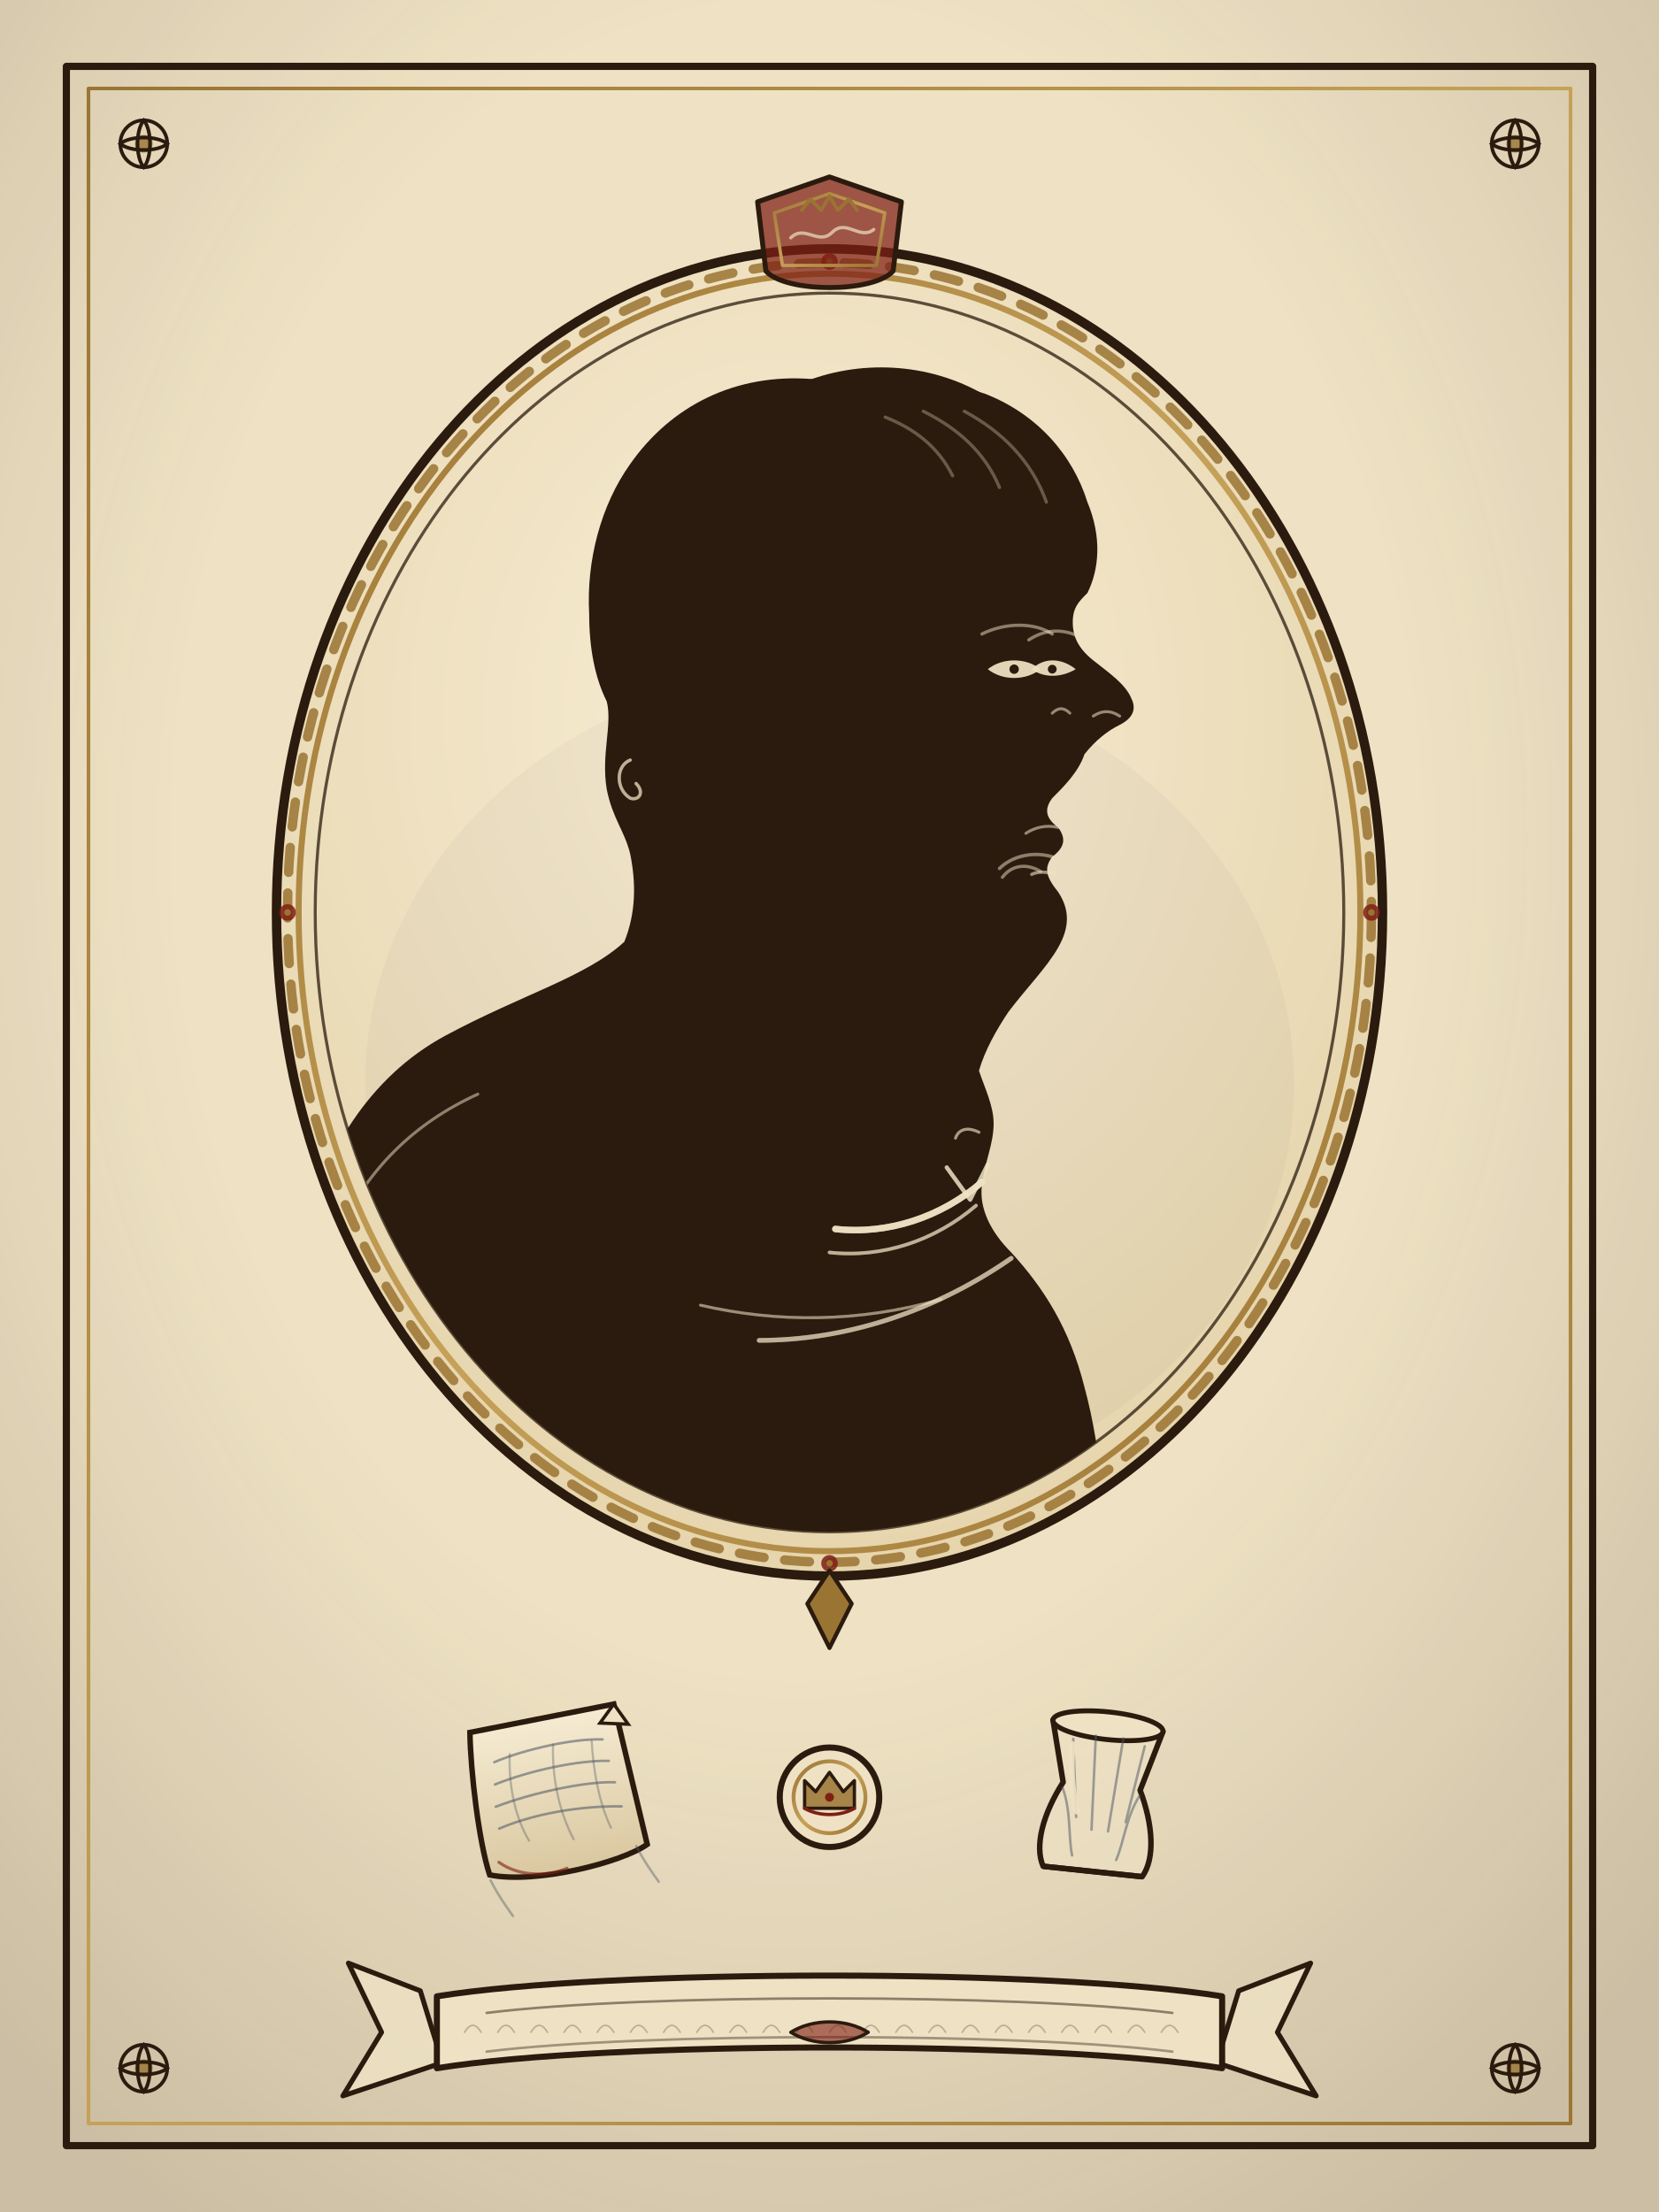
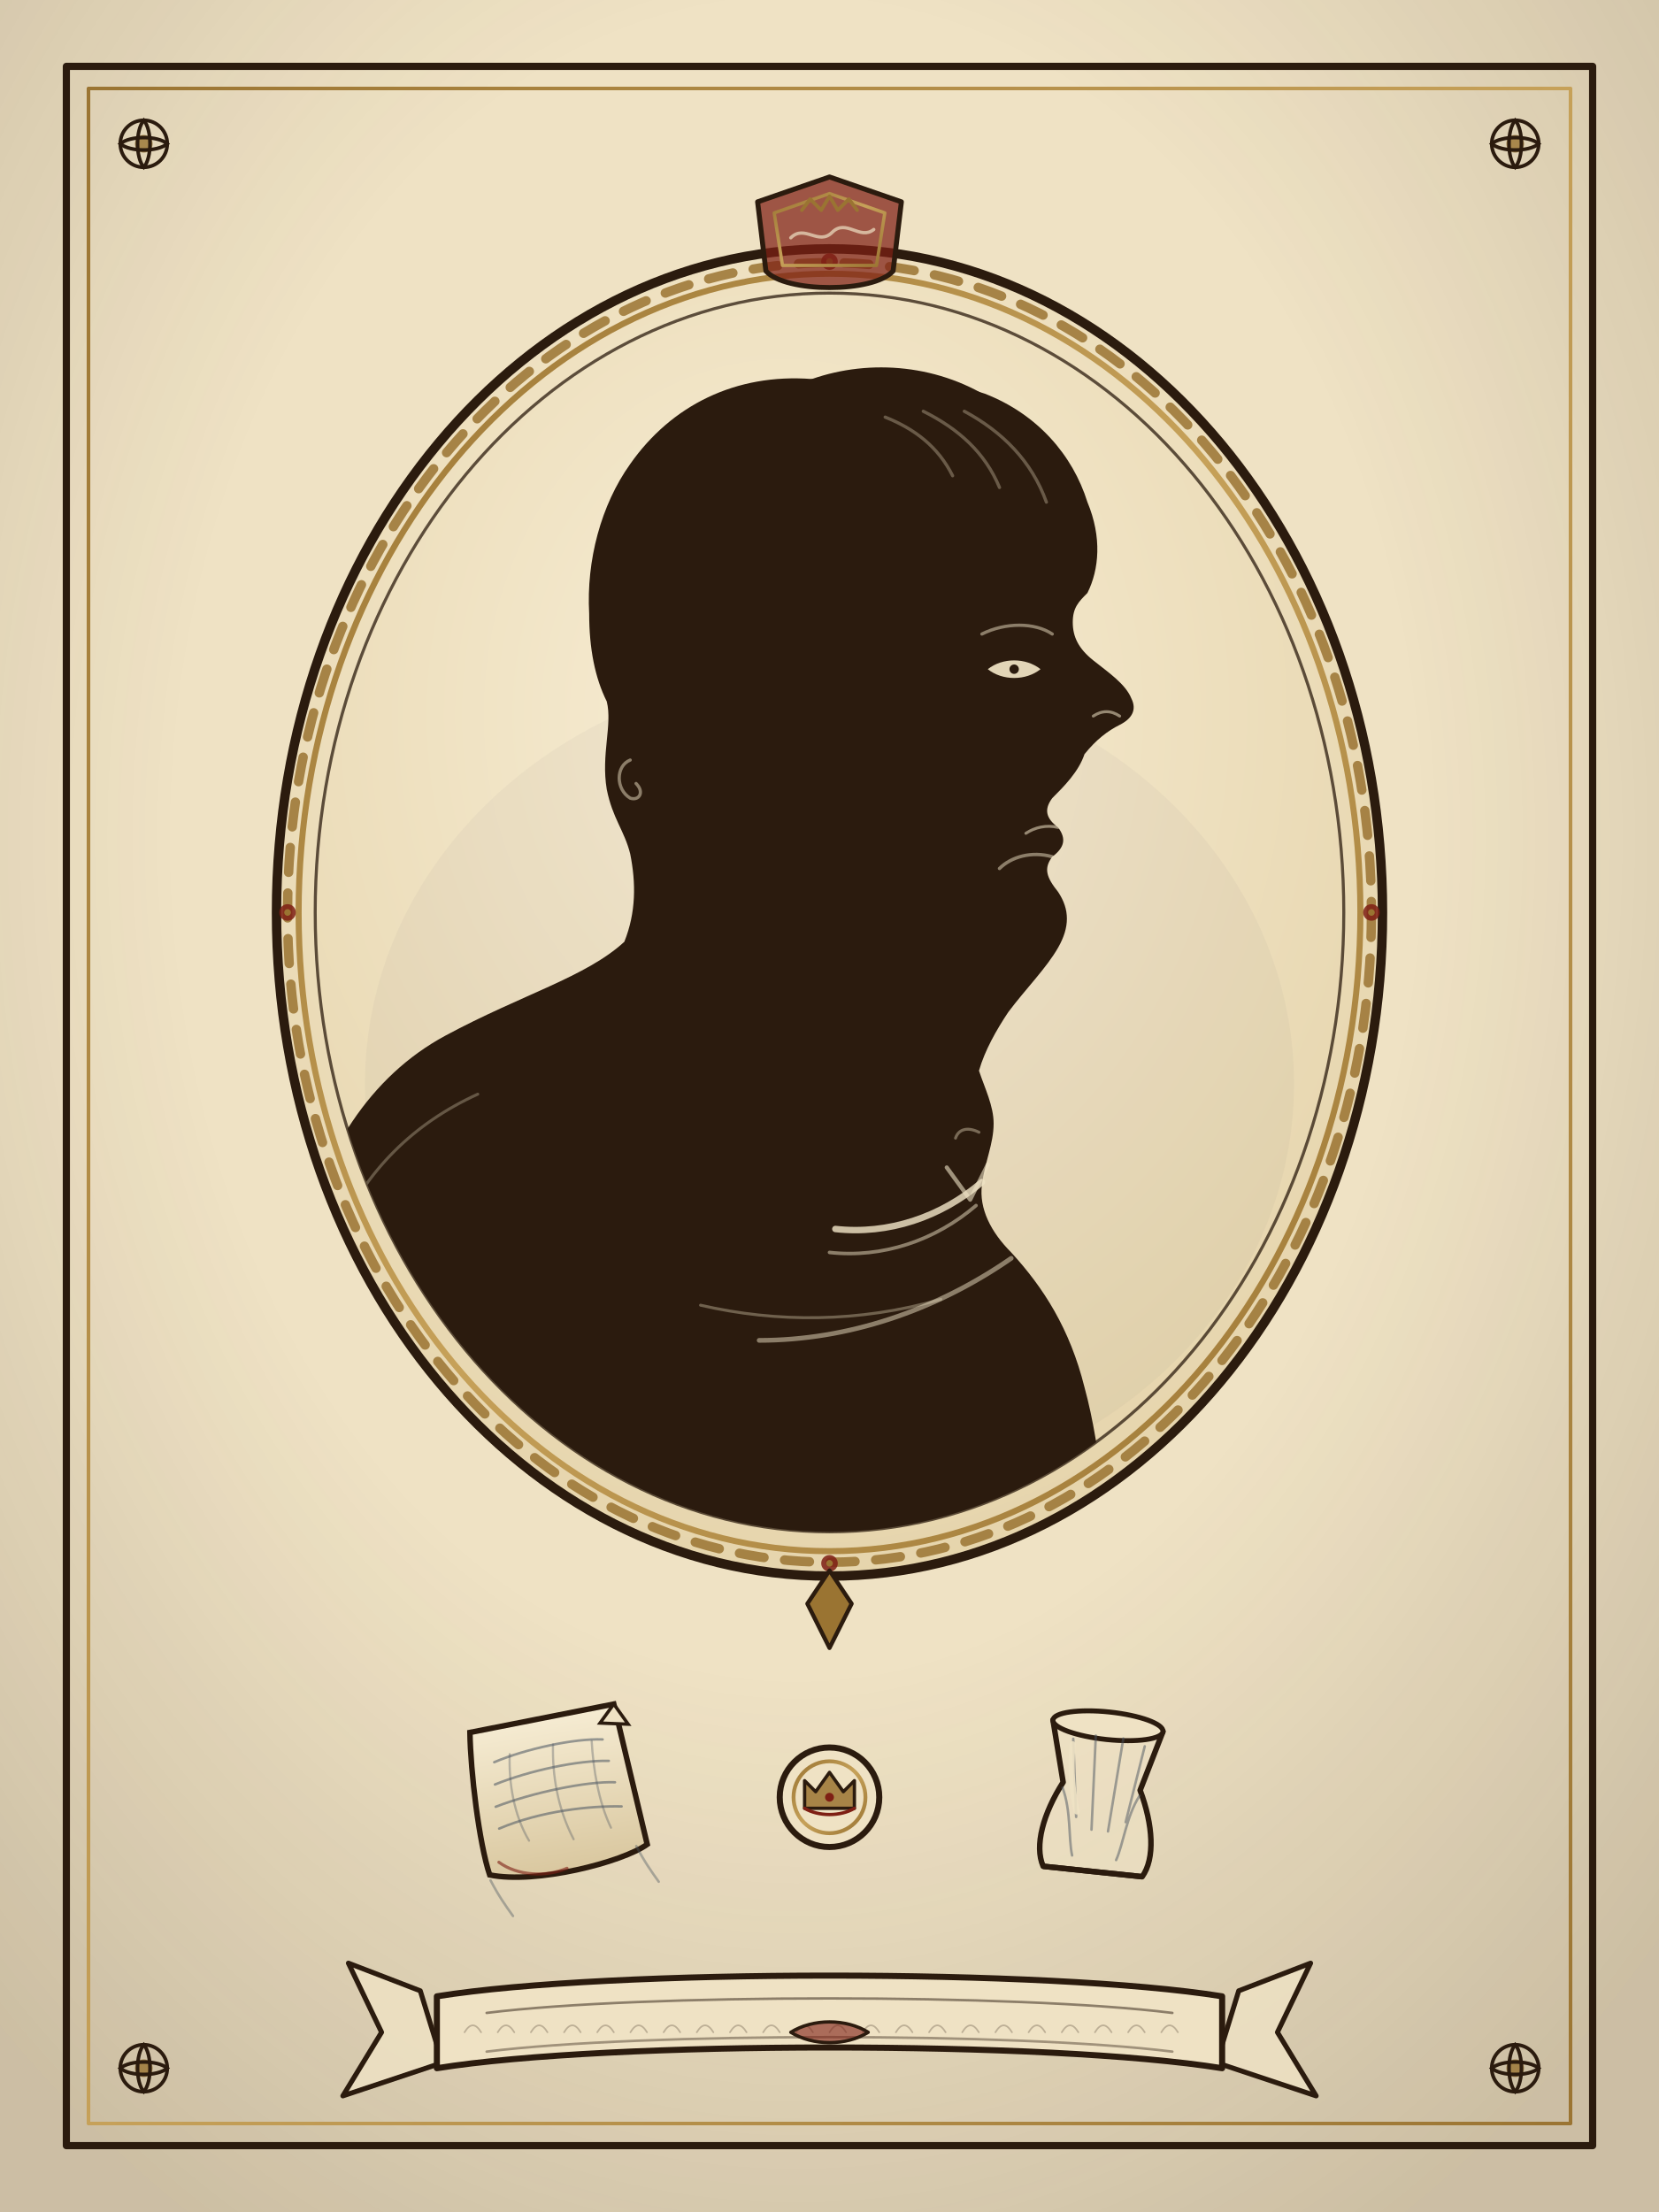
<svg xmlns="http://www.w3.org/2000/svg" viewBox="0 0 600 800" width="600" height="800">
  <defs>
    <radialGradient id="vig" cx="48%" cy="38%" r="72%">
      <stop offset="52%" stop-color="#2b1b0e" stop-opacity="0" />
      <stop offset="100%" stop-color="#2b1b0e" stop-opacity="0.18" />
    </radialGradient>
    <radialGradient id="medalVeno" cx="46%" cy="35%" r="72%">
      <stop offset="0%" stop-color="#f8eed6" />
      <stop offset="100%" stop-color="#e4d2a8" />
    </radialGradient>
    <linearGradient id="gilt" x1="0" y1="0" x2="1" y2="1">
      <stop offset="0%" stop-color="#9a7432" />
      <stop offset="50%" stop-color="#c6a159" />
      <stop offset="100%" stop-color="#9a7432" />
    </linearGradient>
    <linearGradient id="cloth" x1="0" y1="0" x2="0" y2="1">
      <stop offset="0%" stop-color="#f6ecd3" />
      <stop offset="100%" stop-color="#d9c79f" />
    </linearGradient>
    <clipPath id="medclip">
      <ellipse cx="300" cy="330" rx="186" ry="224" />
    </clipPath>
  </defs>
  <rect width="600" height="800" fill="#efe2c4" />
  <rect width="600" height="800" fill="url(#vig)" />
  <g fill="none" stroke-linecap="round" stroke-linejoin="round">
    <rect x="24" y="24" width="552" height="752" stroke="#2b1b0e" stroke-width="2.6" />
    <rect x="32" y="32" width="536" height="736" stroke="url(#gilt)" stroke-width="1.3" />
  </g>
  <g stroke="#2b1b0e" stroke-width="1.3" fill="none" stroke-linecap="round">
    <circle cx="52" cy="52" r="8.5" />
    <circle cx="52" cy="52" r="3.2" fill="#9a7432" fill-opacity="0.8" stroke="none" />
    <path d="M 43.5 52 C 47 49 57 49 60.5 52 C 57 55 47 55 43.5 52 Z" />
    <path d="M 52 43.5 C 49 47 49 57 52 60.5 C 55 57 55 47 52 43.5 Z" />
  </g>
  <g stroke="#2b1b0e" stroke-width="1.3" fill="none" stroke-linecap="round">
    <circle cx="548" cy="52" r="8.5" />
    <circle cx="548" cy="52" r="3.2" fill="#9a7432" fill-opacity="0.8" stroke="none" />
    <path d="M 539.5 52 C 543 49 553 49 556.5 52 C 553 55 543 55 539.5 52 Z" />
    <path d="M 548 43.5 C 545 47 545 57 548 60.5 C 551 57 551 47 548 43.5 Z" />
  </g>
  <g stroke="#2b1b0e" stroke-width="1.3" fill="none" stroke-linecap="round">
    <circle cx="52" cy="748" r="8.5" />
    <circle cx="52" cy="748" r="3.2" fill="#9a7432" fill-opacity="0.8" stroke="none" />
    <path d="M 43.5 748 C 47 745 57 745 60.5 748 C 57 751 47 751 43.5 748 Z" />
    <path d="M 52 739.5 C 49 743 49 753 52 756.5 C 55 753 55 743 52 739.5 Z" />
  </g>
  <g stroke="#2b1b0e" stroke-width="1.3" fill="none" stroke-linecap="round">
    <circle cx="548" cy="748" r="8.5" />
    <circle cx="548" cy="748" r="3.2" fill="#9a7432" fill-opacity="0.8" stroke="none" />
    <path d="M 539.5 748 C 543 745 553 745 556.5 748 C 553 751 543 751 539.5 748 Z" />
    <path d="M 548 739.5 C 545 743 545 753 548 756.5 C 551 753 551 743 548 739.5 Z" />
  </g>
  <g>
    <ellipse cx="300" cy="330" rx="200" ry="240" fill="url(#medalVeno)" stroke="#2b1b0e" stroke-width="3.4" />
    <ellipse cx="300" cy="330" rx="192" ry="231" fill="none" stroke="url(#gilt)" stroke-width="2.2" />
    <ellipse cx="300" cy="330" rx="196" ry="235" fill="none" stroke="#9a7432" stroke-width="3.4" stroke-dasharray="9 7.5" stroke-linecap="round" stroke-opacity="0.85" />
    <circle cx="300" cy="94.6" r="3" fill="#7e1f14" fill-opacity="0.85" />
    <circle cx="300" cy="94.6" r="1.2" fill="#9a7432" />
    <circle cx="496" cy="330" r="3" fill="#7e1f14" fill-opacity="0.85" />
    <circle cx="496" cy="330" r="1.2" fill="#9a7432" />
    <circle cx="300" cy="565.4" r="3" fill="#7e1f14" fill-opacity="0.85" />
    <circle cx="300" cy="565.4" r="1.2" fill="#9a7432" />
    <circle cx="104" cy="330" r="3" fill="#7e1f14" fill-opacity="0.85" />
    <circle cx="104" cy="330" r="1.2" fill="#9a7432" />
    <ellipse cx="300" cy="330" rx="186" ry="224" fill="none" stroke="#2b1b0e" stroke-width="1.1" stroke-opacity="0.75" />
  </g>
  <g clip-path="url(#medclip)">
    <ellipse cx="300" cy="392" rx="168" ry="150" fill="#4a5560" fill-opacity="0.045" />
  </g>
  <g clip-path="url(#medclip)">
    <g transform="translate(600,0) scale(-1,1)">
      <g transform="translate(300,330) scale(1.06) translate(-300,-330)">
        <path d="M 306 148 C 332 146 354 157 368 177 C 378 191 383 210 382 228 C 382 240 380 250 376 258 C 374 266 378 276 376 288 C 374 298 370 302 368 310 C 366 320 366 330 370 340 C 383 352 405 358 431 372 C 457 386 473 412 481 444 C 487 470 489 500 489 530 L 489 574 L 204 574 C 205 542 207 514 213 492 C 218 472 227 458 238 446 C 245 439 249 431 248 423 C 247 415 244 409 244 402 C 244 396 247 390 249 384 C 247 377 243 370 239 364 C 233 356 226 349 222 342 C 218 335 218 329 222 323 C 226 318 227 315 224 311 C 220 308 219 305 222 301 C 226 298 227 295 224 291 C 220 287 215 282 213 276 C 209 271 205 268 201 266 C 197 264 195 261 197 257 C 199 252 205 248 210 244 C 215 240 217 236 217 231 C 217 226 215 224 212 221 C 208 213 207 202 212 190 C 217 174 229 160 247 153 C 265 147 284 146 306 148 Z" fill="#2b1b0e" />
        <path d="M 214 208 C 213 188 224 168 243 156 C 262 143 286 141 306 148 C 326 153 345 165 357 184 C 346 171 328 162 308 158 C 284 153 261 158 243 170 C 229 180 220 193 214 208 Z" fill="#2b1b0e" />
        <path d="M 226 190 C 231 176 241 166 254 159 M 242 185 C 247 173 256 165 268 159 M 258 181 C 263 171 271 165 281 161" fill="none" stroke="#efe2c4" stroke-width="1.1" stroke-opacity="0.32" stroke-linecap="round" />
        <path d="M 228 247 C 233 243 241 243 246 247 C 241 251 233 251 228 247 Z" fill="#efe2c4" fill-opacity="0.93" />
        <circle cx="237" cy="247" r="1.6" fill="#2b1b0e" />
        <path d="M 224 235 C 230 231 240 231 248 235" fill="none" stroke="#efe2c4" stroke-width="1.1" stroke-opacity="0.5" stroke-linecap="round" />
        <path d="M 201 263 C 204 261 207 261 210 263" fill="none" stroke="#efe2c4" stroke-width="1" stroke-opacity="0.55" stroke-linecap="round" />
        <path d="M 222 301 C 226 300 230 301 233 303" fill="none" stroke="#efe2c4" stroke-width="1" stroke-opacity="0.55" stroke-linecap="round" />
        <path d="M 224 311 C 231 309 238 311 242 315" fill="none" stroke="#efe2c4" stroke-width="1.15" stroke-opacity="0.5" stroke-linecap="round" />
        <path d="M 368 278 C 373 280 373 288 368 291 C 365 292 363 289 366 286" fill="none" stroke="#efe2c4" stroke-width="1.1" stroke-opacity="0.5" stroke-linecap="round" />
        <path d="M 249 405 C 253 403 256 404 257 407" fill="none" stroke="#efe2c4" stroke-width="1" stroke-opacity="0.4" stroke-linecap="round" />
        <path d="M 248 422 C 262 434 280 440 298 438" fill="none" stroke="#efe2c4" stroke-width="2.2" stroke-opacity="0.82" stroke-linecap="round" />
        <path d="M 250 430 C 264 442 282 448 300 446" fill="none" stroke="#efe2c4" stroke-width="1.2" stroke-opacity="0.5" stroke-linecap="round" />
        <path d="M 246 416 L 252 428 L 260 417" fill="none" stroke="#efe2c4" stroke-width="1.4" stroke-opacity="0.6" stroke-linecap="round" stroke-linejoin="round" />
        <path d="M 238 448 C 264 466 294 476 324 476" fill="none" stroke="#efe2c4" stroke-width="1.6" stroke-opacity="0.5" stroke-linecap="round" />
        <path d="M 262 462 C 290 470 318 470 344 464" fill="none" stroke="#efe2c4" stroke-width="1" stroke-opacity="0.35" stroke-linecap="round" />
        <path d="M 420 392 C 442 402 458 418 468 440" fill="none" stroke="#efe2c4" stroke-width="1" stroke-opacity="0.3" stroke-linecap="round" />
-         <path d="M 216 247 C 221 243 227 243 231 247 C 227 250 221 250 216 247 Z" fill="#efe2c4" fill-opacity="0.93" />
-         <circle cx="224" cy="247" r="1.5" fill="#2b1b0e" />
-         <path d="M 213 237 C 219 233 226 233 232 237" fill="none" stroke="#efe2c4" stroke-width="1.1" stroke-opacity="0.5" stroke-linecap="round" />
-         <path d="M 218 262 C 220 260 222 260 224 262" fill="none" stroke="#efe2c4" stroke-width="1" stroke-opacity="0.55" stroke-linecap="round" />
-         <path d="M 223 317 C 226 316 229 316 231 317" fill="none" stroke="#efe2c4" stroke-width="1.1" stroke-opacity="0.6" stroke-linecap="round" />
-         <path d="M 228 316 C 233 313 238 314 241 318" fill="none" stroke="#efe2c4" stroke-width="1.1" stroke-opacity="0.5" stroke-linecap="round" />
-         <path d="M 368 278 C 373 280 373 288 368 291 C 365 292 363 289 366 286" fill="none" stroke="#efe2c4" stroke-width="1.1" stroke-opacity="0.5" stroke-linecap="round" />
-         <path d="M 249 405 C 253 403 256 404 257 407" fill="none" stroke="#efe2c4" stroke-width="1" stroke-opacity="0.4" stroke-linecap="round" />
-         <path d="M 248 422 C 262 434 280 440 298 438" fill="none" stroke="#efe2c4" stroke-width="2.2" stroke-opacity="0.82" stroke-linecap="round" />
-         <path d="M 250 430 C 264 442 282 448 300 446" fill="none" stroke="#efe2c4" stroke-width="1.2" stroke-opacity="0.5" stroke-linecap="round" />
-         <path d="M 246 416 L 252 428 L 260 417" fill="none" stroke="#efe2c4" stroke-width="1.4" stroke-opacity="0.6" stroke-linecap="round" stroke-linejoin="round" />
-         <path d="M 238 448 C 264 466 294 476 324 476" fill="none" stroke="#efe2c4" stroke-width="1.6" stroke-opacity="0.5" stroke-linecap="round" />
-         <path d="M 262 462 C 290 470 318 470 344 464" fill="none" stroke="#efe2c4" stroke-width="1" stroke-opacity="0.35" stroke-linecap="round" />
-         <path d="M 420 392 C 442 402 458 418 468 440" fill="none" stroke="#efe2c4" stroke-width="1" stroke-opacity="0.3" stroke-linecap="round" />
      </g>
    </g>
  </g>
  <g stroke="#2b1b0e" stroke-linejoin="round" stroke-linecap="round">
    <path d="M 300 64 L 326 73 L 323 98 C 316 106 284 106 277 98 L 274 73 Z" fill="#7e1f14" fill-opacity="0.72" stroke-width="1.8" />
    <path d="M 300 70 L 320 77 L 317 96 L 283 96 L 280 77 Z" fill="none" stroke="url(#gilt)" stroke-width="1.2" />
    <path d="M 286 86 C 291 81 296 89 301 84 C 306 79 311 87 316 83" fill="none" stroke="#efe2c4" stroke-width="1.2" stroke-opacity="0.7" />
    <path d="M 290 76 L 293 72 L 297 76 L 300 71 L 303 76 L 307 72 L 310 76" fill="none" stroke="#9a7432" stroke-width="1.3" />
  </g>
  <g stroke="#2b1b0e" stroke-width="1.5" fill="#9a7432" stroke-linejoin="round">
    <path d="M 300 568 L 308 580 L 300 596 L 292 580 Z" />
  </g>
  <g transform="translate(201,650) rotate(-9)">
    <path d="M -27 -28 L 26 -30 L 30 22 C 20 27 -12 30 -28 24 C -30 12 -29 -14 -27 -28 Z" fill="url(#cloth)" stroke="#2b1b0e" stroke-width="2" />
    <path d="M 26 -30 L 30 -22 L 20 -24 Z" fill="#efe2c4" stroke="#2b1b0e" stroke-width="1.2" />
    <path d="M -20 -16 C -8 -19 10 -20 20 -18 M -21 -8 C -8 -11 10 -12 21 -10 M -22 0 C -8 -3 12 -4 22 -2 M -22 8 C -6 4 12 5 23 7" fill="none" stroke="#4a5560" stroke-width="0.9" stroke-opacity="0.55" stroke-linecap="round" />
    <path d="M -14 -18 C -16 -8 -16 4 -12 14 M 2 -19 C 0 -8 0 4 4 16 M 16 -18 C 15 -8 15 4 18 14" fill="none" stroke="#4a5560" stroke-width="0.8" stroke-opacity="0.35" stroke-linecap="round" />
    <path d="M -24 20 C -18 26 -8 28 0 26" fill="none" stroke="#7e1f14" stroke-width="1.1" stroke-opacity="0.6" stroke-linecap="round" />
    <path d="M -28 26 C -26 32 -24 36 -22 40 M 26 22 C 28 28 30 32 32 36" fill="none" stroke="#4a5560" stroke-width="0.9" stroke-opacity="0.4" stroke-linecap="round" />
  </g>
  <g transform="translate(398,650) rotate(6)">
    <path d="M -20 -26 L 20 -26 L 14 -4 C 20 8 22 20 18 27 L -18 27 C -22 20 -20 8 -14 -4 Z" fill="#efe2c4" fill-opacity="0.55" stroke="#2b1b0e" stroke-width="2" stroke-linejoin="round" />
    <ellipse cx="0" cy="-26" rx="20" ry="5" fill="#efe2c4" stroke="#2b1b0e" stroke-width="1.8" />
    <path d="M -18 27 L 18 27" fill="none" stroke="#2b1b0e" stroke-width="2" />
    <path d="M -12 -20 L -8 8 M -4 -22 L -2 12 M 6 -22 L 4 12 M 14 -20 L 10 8 M -14 -2 C -10 6 -10 16 -8 22 M 14 -2 C 10 6 10 16 8 22" fill="none" stroke="#4a5560" stroke-width="0.9" stroke-opacity="0.5" stroke-linecap="round" />
    <path d="M -12 -18 C -12 -8 -10 0 -8 6" fill="none" stroke="#efe2c4" stroke-width="2.2" stroke-opacity="0.9" stroke-linecap="round" />
  </g>
  <circle cx="300" cy="650" r="18" fill="#efe2c4" stroke="#2b1b0e" stroke-width="2.2" />
  <circle cx="300" cy="650" r="13" fill="none" stroke="url(#gilt)" stroke-width="1.4" />
  <path d="M 291 654 L 291 644 L 295 648 L 300 641 L 305 648 L 309 644 L 309 654 Z" fill="#9a7432" fill-opacity="0.85" stroke="#2b1b0e" stroke-width="1.2" stroke-linejoin="round" />
  <path d="M 291 654 C 296 657 304 657 309 654" fill="none" stroke="#7e1f14" stroke-width="1.2" stroke-linecap="round" />
  <circle cx="300" cy="650" r="1.6" fill="#7e1f14" />
  <g stroke="#2b1b0e" stroke-linejoin="round" stroke-linecap="round">
    <path d="M 152 720 L 126 710 L 138 735 L 124 758 L 160 746 Z" fill="#efe2c4" fill-opacity="0.8" stroke-width="1.8" />
    <path d="M 448 720 L 474 710 L 462 735 L 476 758 L 440 746 Z" fill="#efe2c4" fill-opacity="0.8" stroke-width="1.8" />
    <path d="M 158 722 C 220 712 380 712 442 722 L 442 748 C 380 738 220 738 158 748 Z" fill="#efe2c4" stroke-width="2.2" />
    <path d="M 176 728 C 232 721 368 721 424 728" fill="none" stroke="#2b1b0e" stroke-width="0.9" stroke-opacity="0.5" />
    <path d="M 176 742 C 232 735 368 735 424 742" fill="none" stroke="#2b1b0e" stroke-width="0.9" stroke-opacity="0.4" />
    <path d="M 168 735 q 3 -5 6 0 M 180 735 q 3 -5 6 0 M 192 735 q 3 -5 6 0 M 204 735 q 3 -5 6 0 M 216 735 q 3 -5 6 0 M 228 735 q 3 -5 6 0 M 240 735 q 3 -5 6 0 M 252 735 q 3 -5 6 0 M 264 735 q 3 -5 6 0 M 276 735 q 3 -5 6 0 M 288 735 q 3 -5 6 0 M 300 735 q 3 -5 6 0 M 312 735 q 3 -5 6 0 M 324 735 q 3 -5 6 0 M 336 735 q 3 -5 6 0 M 348 735 q 3 -5 6 0 M 360 735 q 3 -5 6 0 M 372 735 q 3 -5 6 0 M 384 735 q 3 -5 6 0 M 396 735 q 3 -5 6 0 M 408 735 q 3 -5 6 0 M 420 735 q 3 -5 6 0" fill="none" stroke="#2b1b0e" stroke-width="0.6" stroke-opacity="0.25" />
    <path d="M 286 735 C 294 730 306 730 314 735 C 306 740 294 740 286 735 Z" fill="#7e1f14" fill-opacity="0.6" stroke-width="1.2" />
  </g>
</svg>
